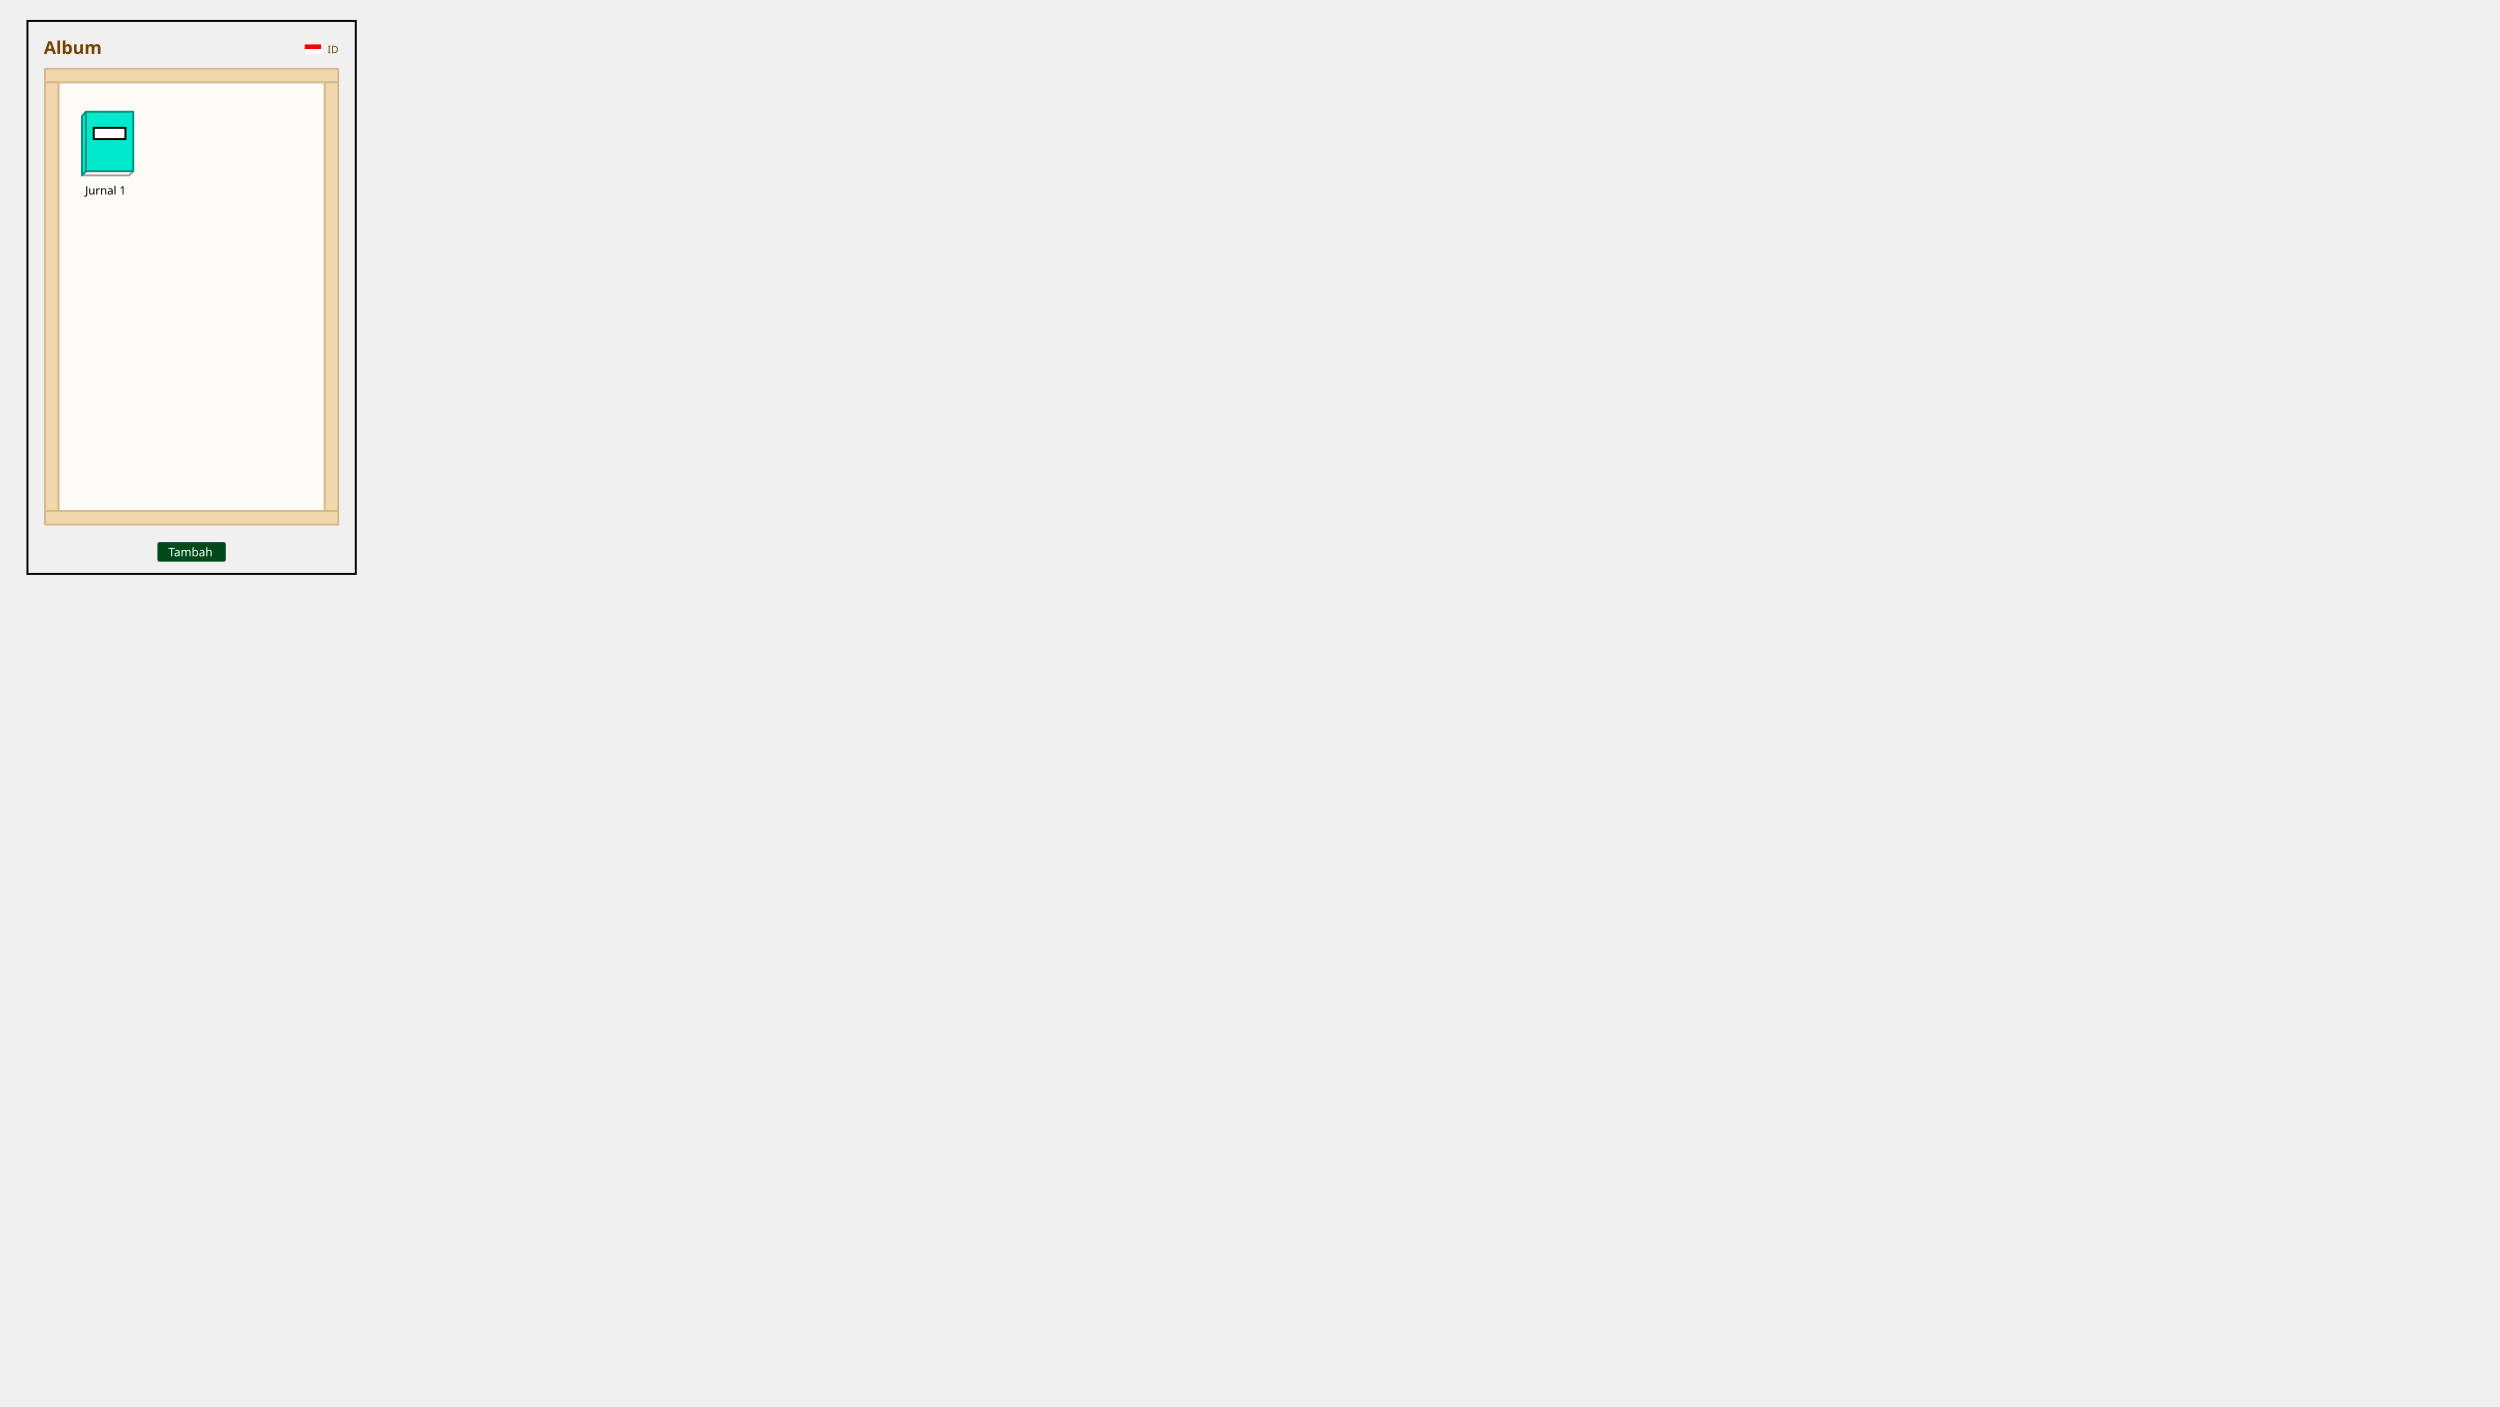
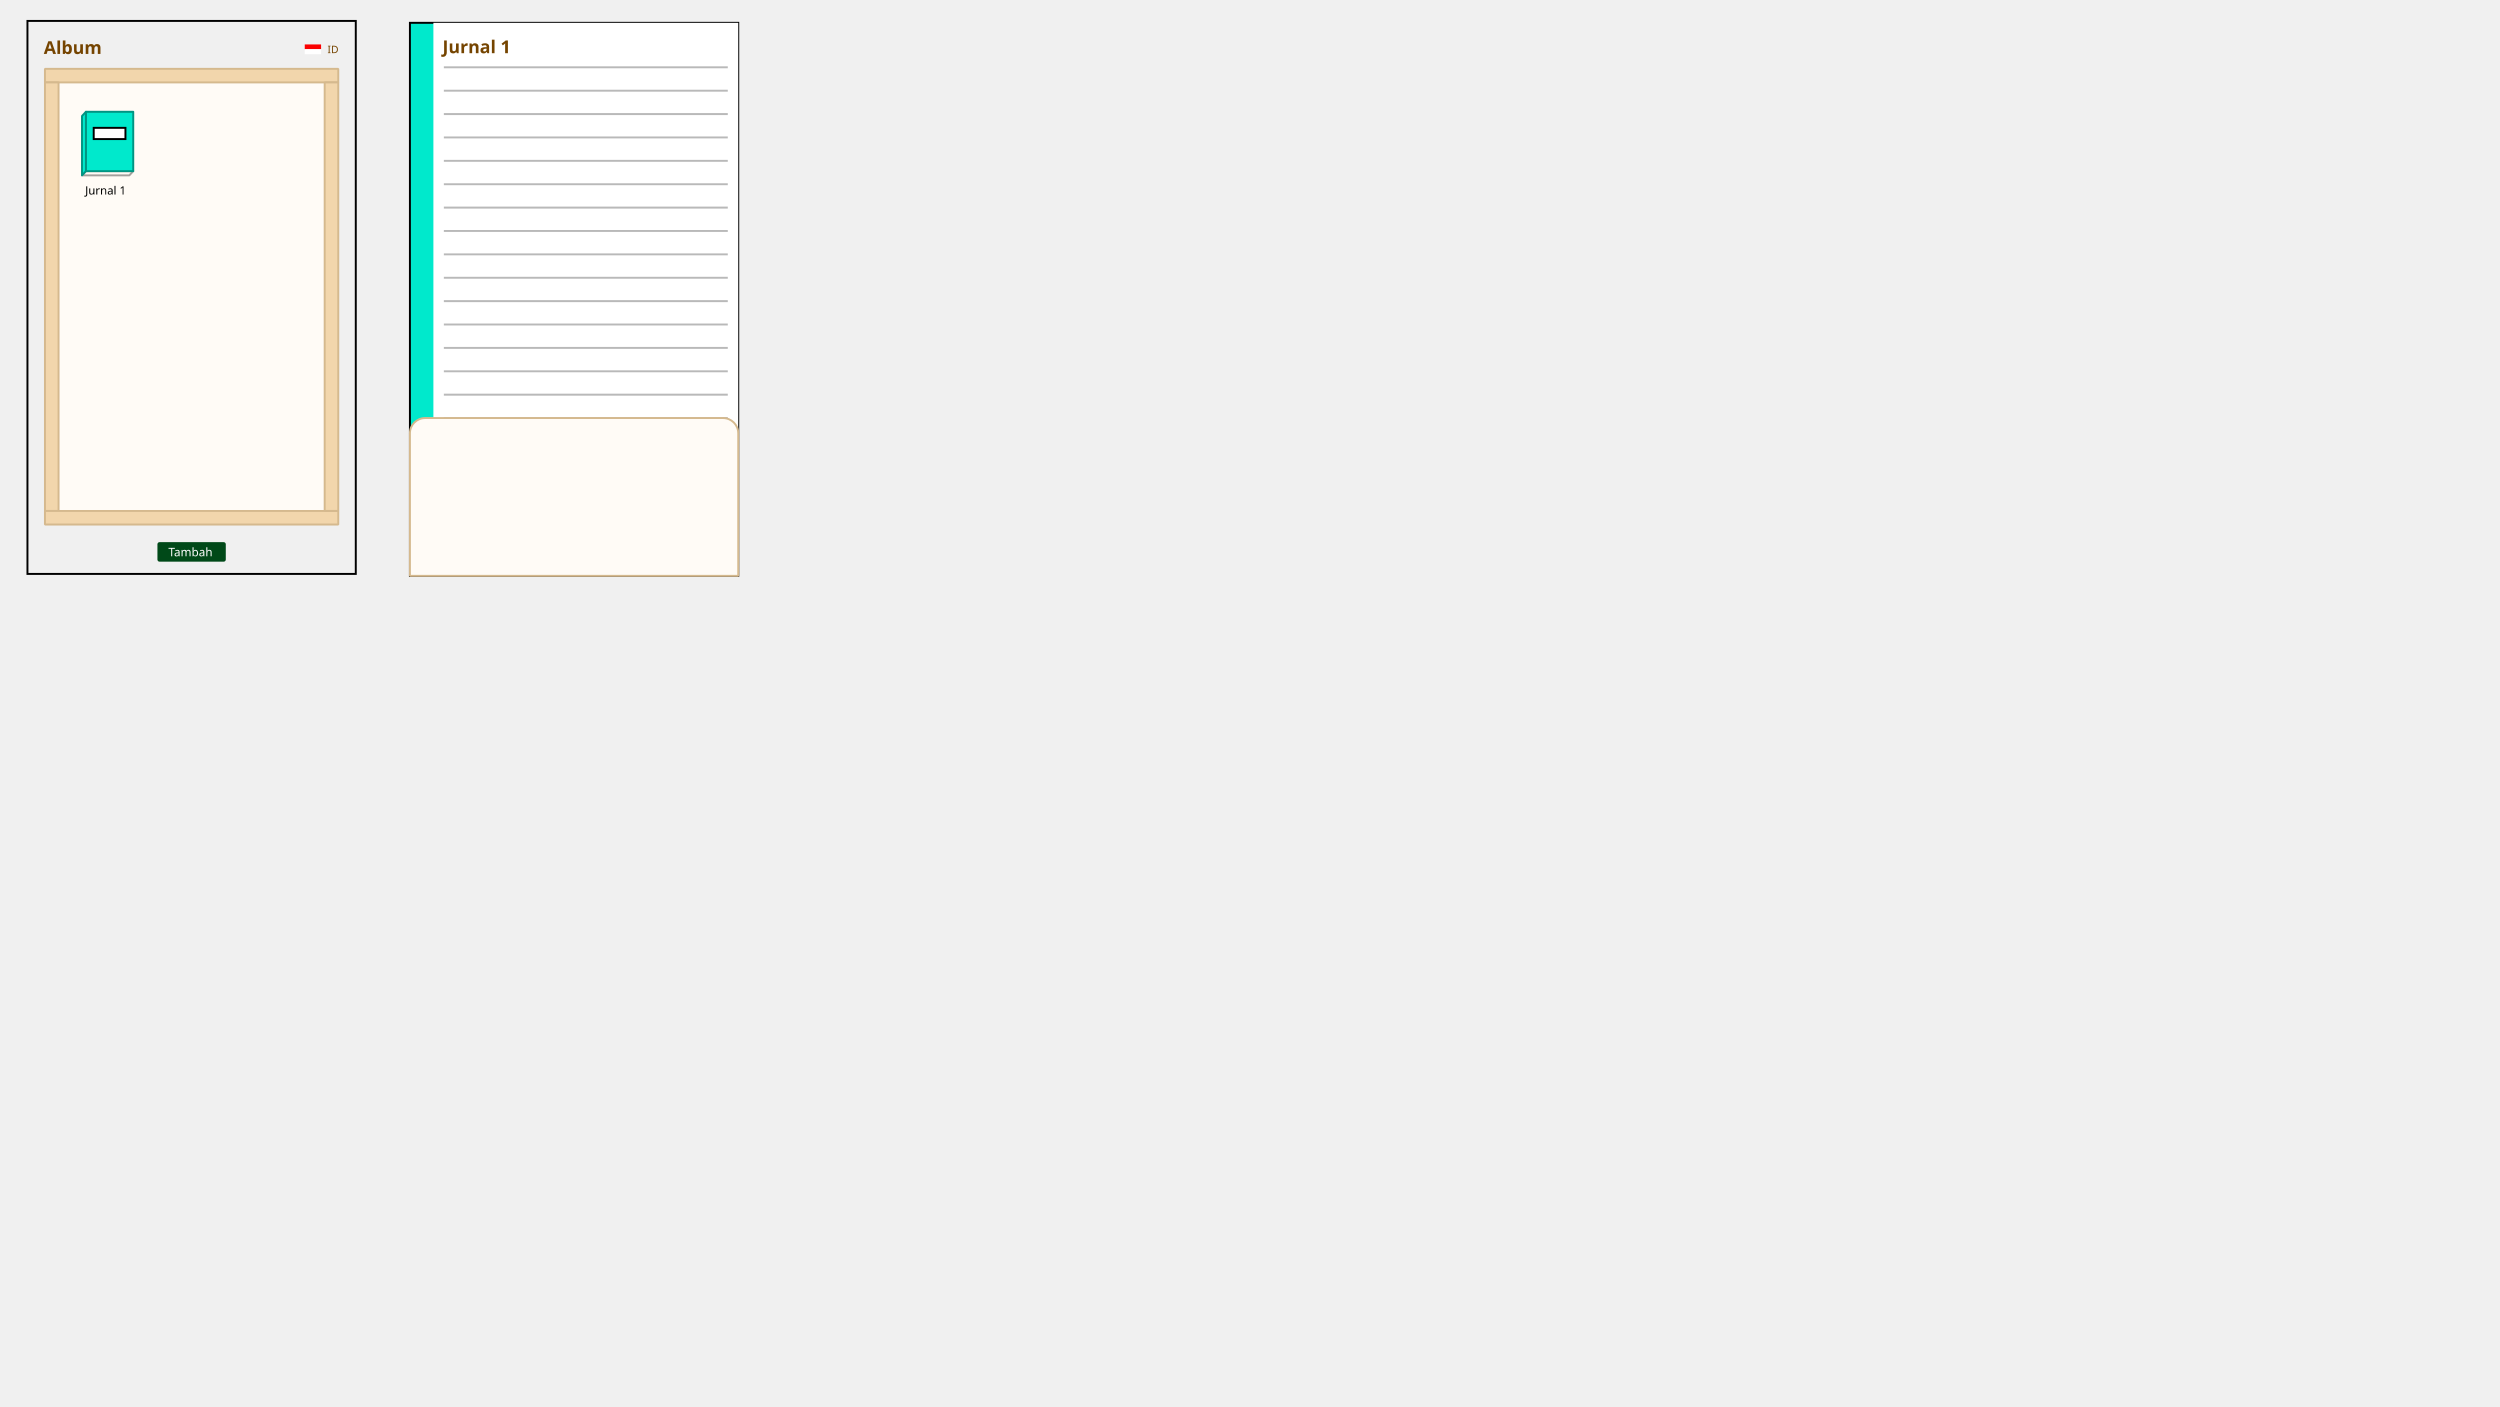
<svg xmlns="http://www.w3.org/2000/svg" xmlns:xlink="http://www.w3.org/1999/xlink" width="1280" height="720" viewBox="0 0 338.667 190.5" version="1.1" id="svg8">
  <defs id="defs2">
    <linearGradient id="linearGradient8776">
      <stop style="stop-color:#d5b98e;stop-opacity:1" offset="0" id="stop8768" />
      <stop style="stop-color:#f2d6ac;stop-opacity:1" offset="1" id="stop8774" />
    </linearGradient>
    <linearGradient id="linearGradient3922">
      <stop style="stop-color:#f2d6ac;stop-opacity:1;" offset="0" id="stop3918" />
      <stop style="stop-color:#d5b98e;stop-opacity:1" offset="0.198" id="stop7007" />
      <stop style="stop-color:#d5b98e;stop-opacity:1" offset="0.842" id="stop4600" />
      <stop style="stop-color:#f2d6ac;stop-opacity:1" offset="1" id="stop3920" />
    </linearGradient>
    <linearGradient id="linearGradient4582">
      <stop style="stop-color:#ffffff;stop-opacity:1;" offset="0" id="stop4578" />
      <stop style="stop-color:#ffffff;stop-opacity:0;" offset="1" id="stop4580" />
    </linearGradient>
    <linearGradient xlink:href="#linearGradient4582" id="linearGradient4584" x1="53.484" y1="128.251" x2="53.484" y2="138.136" gradientUnits="userSpaceOnUse" gradientTransform="translate(15.09705,-104.7358)" />
    <linearGradient xlink:href="#linearGradient3922" id="linearGradient3924" x1="92.315" y1="132.269" x2="142.031" y2="132.269" gradientUnits="userSpaceOnUse" gradientTransform="translate(15.09705,-104.7358)" />
    <linearGradient xlink:href="#linearGradient8776" id="linearGradient13491" gradientUnits="userSpaceOnUse" x1="93.611" y1="133.771" x2="93.611" y2="150.346" gradientTransform="matrix(0.04416018,0,0,0.9643307,150.8555,-97.54358)" />
    <linearGradient xlink:href="#linearGradient8776" id="linearGradient13495" gradientUnits="userSpaceOnUse" x1="93.611" y1="133.771" x2="93.611" y2="150.346" gradientTransform="matrix(0.04337074,0,0,0.9643307,103.4079,-97.54358)" />
  </defs>
  <g id="layer1" transform="translate(0,-106.5)">
+     <rect y="109.592" x="55.531" height="74.913" width="44.477" id="rect1011" style="fill:#00e9cc;fill-opacity:1;stroke:#000000;stroke-width:0.265;stroke-miterlimit:4;stroke-dasharray:none;stroke-dashoffset:0;stroke-opacity:1" />
    <rect style="fill:#ffd498;fill-opacity:1;stroke:none;stroke-width:0.265;stroke-miterlimit:4;stroke-dasharray:none;stroke-dashoffset:0;stroke-opacity:1" id="rect812" width="55.751" height="81.454" x="40.61" y="18.395" />
    <text xml:space="preserve" style="font-style:normal;font-weight:normal;font-size:4.304px;line-height:1.25;font-family:sans-serif;letter-spacing:0px;word-spacing:0px;fill:#fff4e4;fill-opacity:1;stroke:none;stroke-width:0.265" x="65.345" y="21.914" id="text816">
      <tspan id="tspan814" x="65.345" y="21.914" style="font-style:normal;font-variant:normal;font-weight:bold;font-stretch:normal;font-size:2.009px;font-family:sans-serif;-inkscape-font-specification:'sans-serif Bold';fill:#fff4e4;fill-opacity:1;stroke-width:0.265">Album</tspan>
    </text>
    <rect style="fill:#ffffff;fill-opacity:0.394;stroke:none;stroke-width:0.265;stroke-miterlimit:4;stroke-dasharray:none;stroke-dashoffset:0;stroke-opacity:1" id="rect818" width="51.594" height="69.36" x="42.689" y="23.516" ry="0.93" />
    <rect ry="0.93" y="23.516" x="42.689" height="69.36" width="51.594" id="rect4576" style="fill:url(#linearGradient4584);fill-opacity:1;stroke:#ffffff;stroke-width:0.053;stroke-miterlimit:4;stroke-dasharray:none;stroke-dashoffset:0;stroke-opacity:1" />
    <rect style="fill:#00e9cc;fill-opacity:1;stroke:#000000;stroke-width:0.265;stroke-miterlimit:4;stroke-dasharray:none;stroke-dashoffset:0;stroke-opacity:1" id="rect820" width="3.869" height="4.852" x="46.539" y="27.091" />
    <text xml:space="preserve" style="font-style:normal;font-weight:normal;font-size:5.193px;line-height:1.25;font-family:sans-serif;letter-spacing:0px;word-spacing:0px;fill:#000000;fill-opacity:1;stroke:none;stroke-width:0.265" x="45.939" y="33.572" id="text824">
      <tspan id="tspan822" x="45.939" y="33.572" style="font-size:1.385px;stroke-width:0.265">Jurnal 1</tspan>
    </text>
    <rect style="fill:#004918;fill-opacity:1;stroke:none;stroke-width:0.265;stroke-miterlimit:4;stroke-dasharray:none;stroke-dashoffset:0;stroke-opacity:1" id="rect4529" width="7.057" height="2.817" x="89.305" y="18.395" />
    <rect y="18.395" x="40.61" height="81.454" width="55.751" id="rect4531" style="fill:none;fill-opacity:1;stroke:#000000;stroke-width:0.265;stroke-miterlimit:4;stroke-dasharray:none;stroke-dashoffset:0;stroke-opacity:1" />
    <g id="g4547" transform="matrix(0.667473,0,0,0.667473,42.11981,-63.82725)" style="stroke-width:1.498">
      <rect y="124.301" x="71.632" height="0.969" width="3.313" id="rect4533" style="fill:#fa0000;fill-opacity:1;stroke:none;stroke-width:0.396;stroke-miterlimit:4;stroke-dasharray:none;stroke-dashoffset:0;stroke-opacity:1" />
      <rect style="fill:#ffffff;fill-opacity:1;stroke:none;stroke-width:0.396;stroke-miterlimit:4;stroke-dasharray:none;stroke-dashoffset:0;stroke-opacity:1" id="rect4535" width="3.313" height="1.018" x="71.632" y="125.27" />
    </g>
    <text xml:space="preserve" style="font-style:normal;font-weight:normal;font-size:7.064px;line-height:1.25;font-family:sans-serif;letter-spacing:0px;word-spacing:0px;fill:#ffffff;fill-opacity:1;stroke:none;stroke-width:0.265" x="93.003" y="20.318" id="text4539">
      <tspan id="tspan4537" x="93.003" y="20.318" style="font-size:1.413px;fill:#ffffff;fill-opacity:1;stroke-width:0.265">ID</tspan>
    </text>
    <rect style="fill:#ffffff;fill-opacity:1;stroke:#000000;stroke-width:0.265;stroke-miterlimit:4;stroke-dasharray:none;stroke-dashoffset:0;stroke-opacity:1" id="rect4543" width="2.594" height="0.918" x="47.177" y="28.402" />
    <rect style="fill:#004918;fill-opacity:1;stroke:none;stroke-width:0.265;stroke-miterlimit:4;stroke-dasharray:none;stroke-dashoffset:0;stroke-opacity:1" id="rect4541" width="9.26" height="2.646" x="63.856" y="95.011" ry="0.283" />
    <text xml:space="preserve" style="font-style:normal;font-weight:normal;font-size:5.292px;line-height:1.25;font-family:sans-serif;letter-spacing:0px;word-spacing:0px;fill:#ffffff;fill-opacity:1;stroke:none;stroke-width:0.265" x="65.448" y="96.926" id="text4569">
      <tspan id="tspan4567" x="65.448" y="96.926" style="font-size:1.587px;fill:#ffffff;fill-opacity:1;stroke-width:0.265">Tambah</tspan>
    </text>
    <rect style="fill:#ffffff;fill-opacity:1;stroke:none;stroke-width:0.265;stroke-miterlimit:4;stroke-dasharray:none;stroke-dashoffset:0;stroke-opacity:1" id="rect4529-3" width="55.751" height="81.454" x="104.394" y="18.301" />
    <rect style="fill:#fffbf6;fill-opacity:1;stroke:none;stroke-width:0.503;stroke-miterlimit:4;stroke-dasharray:none;stroke-dashoffset:0;stroke-opacity:1" id="rect4632" width="45.244" height="65.391" x="109.648" y="29.05" />
    <text xml:space="preserve" style="font-style:normal;font-weight:normal;font-size:5.804px;line-height:1.25;font-family:sans-serif;letter-spacing:0px;word-spacing:0px;fill:#000000;fill-opacity:1;stroke:none;stroke-width:0.265" x="113.247" y="42.595" id="text824-5">
      <tspan id="tspan822-3" x="113.247" y="42.595" style="font-size:1.548px;stroke-width:0.265">Jurnal 1</tspan>
    </text>
    <rect y="18.301" x="104.394" height="81.454" width="55.751" id="rect4531-5" style="fill:none;fill-opacity:1;stroke:#000000;stroke-width:0.265;stroke-miterlimit:4;stroke-dasharray:none;stroke-dashoffset:0;stroke-opacity:1" />
    <g id="g4547-6" transform="matrix(0.667473,0,0,0.667473,101.9283,-62.61171)" style="stroke-width:1.498">
      <rect y="124.301" x="71.632" height="0.969" width="3.313" id="rect4533-2" style="fill:#fa0000;fill-opacity:1;stroke:none;stroke-width:0.396;stroke-miterlimit:4;stroke-dasharray:none;stroke-dashoffset:0;stroke-opacity:1" />
      <rect style="fill:#ffffff;fill-opacity:1;stroke:none;stroke-width:0.396;stroke-miterlimit:4;stroke-dasharray:none;stroke-dashoffset:0;stroke-opacity:1" id="rect4535-9" width="3.313" height="1.018" x="71.632" y="125.27" />
    </g>
    <text xml:space="preserve" style="font-style:normal;font-weight:normal;font-size:7.064px;line-height:1.25;font-family:sans-serif;letter-spacing:0px;word-spacing:0px;fill:#754400;fill-opacity:1;stroke:none;stroke-width:0.265" x="152.812" y="21.534" id="text4539-1">
      <tspan id="tspan4537-2" x="152.812" y="21.534" style="font-size:1.413px;fill:#754400;fill-opacity:1;stroke-width:0.265">ID</tspan>
    </text>
    <rect style="fill:#004918;fill-opacity:1;stroke:none;stroke-width:0.265;stroke-miterlimit:4;stroke-dasharray:none;stroke-dashoffset:0;stroke-opacity:1" id="rect4541-0" width="9.26" height="2.646" x="127.639" y="89.439" ry="0.283" />
    <text xml:space="preserve" style="font-style:normal;font-weight:normal;font-size:5.292px;line-height:1.25;font-family:sans-serif;letter-spacing:0px;word-spacing:0px;fill:#ffffff;fill-opacity:1;stroke:none;stroke-width:0.265" x="129.125" y="91.354" id="text4569-9">
      <tspan id="tspan4567-3" x="129.125" y="91.354" style="font-size:1.587px;fill:#ffffff;fill-opacity:1;stroke-width:0.265">Tambah</tspan>
    </text>
    <text xml:space="preserve" style="font-style:normal;font-weight:normal;font-size:5.152px;line-height:1.25;font-family:sans-serif;letter-spacing:0px;word-spacing:0px;fill:#754400;fill-opacity:1;stroke:none;stroke-width:0.265" x="128.044" y="21.915" id="text816-6">
      <tspan id="tspan814-0" x="128.044" y="21.915" style="font-style:normal;font-variant:normal;font-weight:bold;font-stretch:normal;font-size:2.404px;font-family:sans-serif;-inkscape-font-specification:'sans-serif Bold';fill:#754400;fill-opacity:1;stroke-width:0.265">Album</tspan>
    </text>
    <rect y="19.37" x="168.004" height="81.454" width="55.751" id="rect858" style="fill:#ffffff;fill-opacity:1;stroke:#000000;stroke-width:0.265;stroke-miterlimit:4;stroke-dasharray:none;stroke-dashoffset:0;stroke-opacity:1" />
    <rect style="fill:#f2d6ac;fill-opacity:1;stroke:#000000;stroke-width:0.103;stroke-miterlimit:4;stroke-dasharray:none;stroke-opacity:1" id="rect16144" width="50.938" height="72.341" x="170.411" y="26.644" />
    <rect y="29.146" x="172.912" height="67.337" width="45.936" id="rect862" style="fill:#d5b98e;fill-opacity:1;stroke:none;stroke-width:0.503;stroke-miterlimit:4;stroke-dasharray:none;stroke-dashoffset:0;stroke-opacity:1" />
    <rect y="30.197" x="173.983" height="65.236" width="43.793" id="rect957" style="fill:#fffbf6;fill-opacity:1;stroke:#000000;stroke-width:0.103;stroke-miterlimit:4;stroke-dasharray:none;stroke-dashoffset:0;stroke-opacity:1" />
    <text id="text868" y="43.111" x="176.265" style="font-style:normal;font-weight:normal;font-size:6.499px;line-height:1.25;font-family:sans-serif;letter-spacing:0px;word-spacing:0px;fill:#000000;fill-opacity:1;stroke:none;stroke-width:0.265" xml:space="preserve">
      <tspan style="font-size:1.733px;stroke-width:0.265" y="43.111" x="176.265" id="tspan866">Jurnal 1</tspan>
    </text>
    <rect style="fill:none;fill-opacity:1;stroke:#000000;stroke-width:0.265;stroke-miterlimit:4;stroke-dasharray:none;stroke-dashoffset:0;stroke-opacity:1" id="rect870" width="55.751" height="81.454" x="168.004" y="19.37" />
    <g style="stroke-width:1.498" transform="matrix(0.667473,0,0,0.667473,165.5384,-61.54263)" id="g876">
      <rect style="fill:#fa0000;fill-opacity:1;stroke:none;stroke-width:0.396;stroke-miterlimit:4;stroke-dasharray:none;stroke-dashoffset:0;stroke-opacity:1" id="rect872" width="3.313" height="0.969" x="71.632" y="124.301" />
      <rect y="125.27" x="71.632" height="1.018" width="3.313" id="rect874" style="fill:#ffffff;fill-opacity:1;stroke:none;stroke-width:0.396;stroke-miterlimit:4;stroke-dasharray:none;stroke-dashoffset:0;stroke-opacity:1" />
    </g>
    <text id="text880" y="22.603" x="216.422" style="font-style:normal;font-weight:normal;font-size:7.064px;line-height:1.25;font-family:sans-serif;letter-spacing:0px;word-spacing:0px;fill:#754400;fill-opacity:1;stroke:none;stroke-width:0.265" xml:space="preserve">
      <tspan style="font-size:1.413px;fill:#754400;fill-opacity:1;stroke-width:0.265" y="22.603" x="216.422" id="tspan878">ID</tspan>
    </text>
    <g id="g17482" transform="translate(15.20308,-104.7358)">
      <rect ry="0.283" y="196.167" x="176.047" height="2.646" width="9.26" id="rect884" style="fill:#004918;fill-opacity:1;stroke:#000000;stroke-width:0.265;stroke-miterlimit:4;stroke-dasharray:none;stroke-dashoffset:0;stroke-opacity:1" />
      <text id="text888" y="198.081" x="177.639" style="font-style:normal;font-weight:normal;font-size:5.292px;line-height:1.25;font-family:sans-serif;letter-spacing:0px;word-spacing:0px;fill:#ffffff;fill-opacity:1;stroke:none;stroke-width:0.265" xml:space="preserve">
        <tspan style="font-size:1.587px;fill:#ffffff;fill-opacity:1;stroke-width:0.265" y="198.081" x="177.639" id="tspan886">Tambah</tspan>
      </text>
    </g>
    <text id="text892" y="23.514" x="191.655" style="font-style:normal;font-weight:normal;font-size:5.152px;line-height:1.25;font-family:sans-serif;letter-spacing:0px;word-spacing:0px;fill:#754400;fill-opacity:1;stroke:none;stroke-width:0.265" xml:space="preserve">
      <tspan style="font-style:normal;font-variant:normal;font-weight:bold;font-stretch:normal;font-size:2.404px;font-family:sans-serif;-inkscape-font-specification:'sans-serif Bold';fill:#754400;fill-opacity:1;stroke-width:0.265" y="23.514" x="191.655" id="tspan890">Album</tspan>
    </text>
    <g id="g9423" transform="translate(16.11348,-105.244)">
      <rect y="136.878" x="160.614" height="8.042" width="6.412" id="rect864" style="fill:#00e9cc;fill-opacity:1;stroke:#000000;stroke-width:0.265;stroke-linejoin:round;stroke-miterlimit:4;stroke-dasharray:none;stroke-dashoffset:0;stroke-opacity:1" />
      <rect y="139.052" x="161.67" height="1.522" width="4.299" id="rect882" style="fill:#ffffff;fill-opacity:1;stroke:#000000;stroke-width:0.265;stroke-miterlimit:4;stroke-dasharray:none;stroke-dashoffset:0;stroke-opacity:1" />
      <path style="fill:#fffbf6;fill-opacity:1;stroke:#000000;stroke-width:0.265px;stroke-linecap:butt;stroke-linejoin:round;stroke-opacity:1" d="m 160.614,144.921 h 6.412 l -0.529,0.568 h -6.412 z" id="path926" />
      <path style="display:inline;fill:#00e9cc;fill-opacity:1;stroke:#000000;stroke-width:0.265;stroke-linecap:butt;stroke-linejoin:round;stroke-miterlimit:4;stroke-dasharray:none;stroke-opacity:1" d="m 160.084,145.489 -1e-5,-8.042 0.529,-0.568 1e-5,8.042 z" id="path922" />
    </g>
    <rect style="fill:#eafaf0;fill-opacity:1;stroke:none;stroke-width:0.265;stroke-miterlimit:4;stroke-dasharray:none;stroke-dashoffset:0;stroke-opacity:1" id="rect928" width="55.751" height="81.454" x="229.803" y="18.614" />
    <rect style="fill:#f2d6ac;fill-opacity:1;stroke:#d5b98e;stroke-width:0.003;stroke-opacity:1" id="rect17866" width="55.751" height="69.567" x="229.803" y="25.078" />
    <rect style="fill:#fffbf6;fill-opacity:1;stroke:none;stroke-width:0.503;stroke-miterlimit:4;stroke-dasharray:none;stroke-dashoffset:0;stroke-opacity:1" id="rect930" width="55.668" height="65.727" x="229.845" y="26.999" />
    <g id="g946" transform="matrix(0.667473,0,0,0.667473,227.3375,-62.29859)" style="stroke-width:1.498">
      <rect y="124.301" x="71.632" height="0.969" width="3.313" id="rect942" style="fill:#fa0000;fill-opacity:1;stroke:none;stroke-width:0.396;stroke-miterlimit:4;stroke-dasharray:none;stroke-dashoffset:0;stroke-opacity:1" />
      <rect style="fill:#ffffff;fill-opacity:1;stroke:none;stroke-width:0.396;stroke-miterlimit:4;stroke-dasharray:none;stroke-dashoffset:0;stroke-opacity:1" id="rect944" width="3.313" height="1.018" x="71.632" y="125.27" />
    </g>
    <text xml:space="preserve" style="font-style:normal;font-weight:normal;font-size:7.064px;line-height:1.25;font-family:sans-serif;letter-spacing:0px;word-spacing:0px;fill:#754400;fill-opacity:1;stroke:none;stroke-width:0.265" x="278.221" y="21.847" id="text950">
      <tspan id="tspan948" x="278.221" y="21.847" style="font-size:1.413px;fill:#754400;fill-opacity:1;stroke-width:0.265">ID</tspan>
    </text>
    <rect style="fill:#004918;fill-opacity:1;stroke:#000000;stroke-width:0.265;stroke-miterlimit:4;stroke-dasharray:none;stroke-dashoffset:0;stroke-opacity:1" id="rect954" width="9.26" height="2.646" x="253.049" y="86.347" ry="0.283" />
    <text xml:space="preserve" style="font-style:normal;font-weight:normal;font-size:5.292px;line-height:1.25;font-family:sans-serif;letter-spacing:0px;word-spacing:0px;fill:#ffffff;fill-opacity:1;stroke:none;stroke-width:0.265" x="254.534" y="88.262" id="text958">
      <tspan id="tspan956" x="254.534" y="88.262" style="font-size:1.587px;fill:#ffffff;fill-opacity:1;stroke-width:0.265">Tambah</tspan>
    </text>
    <text xml:space="preserve" style="font-style:normal;font-weight:normal;font-size:5.152px;line-height:1.25;font-family:sans-serif;letter-spacing:0px;word-spacing:0px;fill:#754400;fill-opacity:1;stroke:none;stroke-width:0.265" x="253.454" y="22.228" id="text962">
      <tspan id="tspan960" x="253.454" y="22.228" style="font-style:normal;font-variant:normal;font-weight:bold;font-stretch:normal;font-size:2.404px;font-family:sans-serif;-inkscape-font-specification:'sans-serif Bold';fill:#754400;fill-opacity:1;stroke-width:0.265">Album</tspan>
    </text>
    <rect y="18.614" x="292.612" height="81.454" width="55.751" id="rect974" style="fill:#eafaf0;fill-opacity:1;stroke:none;stroke-width:0.265;stroke-miterlimit:4;stroke-dasharray:none;stroke-dashoffset:0;stroke-opacity:1" />
    <rect y="29.031" x="295.393" height="64.461" width="50.188" id="rect976" style="fill:#ffdcb7;fill-opacity:1;stroke:#000000;stroke-width:0.503;stroke-miterlimit:4;stroke-dasharray:none;stroke-dashoffset:0;stroke-opacity:1" />
    <text id="text982" y="42.655" x="298.752" style="font-style:normal;font-weight:normal;font-size:8.607px;line-height:1.25;font-family:sans-serif;letter-spacing:0px;word-spacing:0px;fill:#000000;fill-opacity:1;stroke:none;stroke-width:0.265" xml:space="preserve">
      <tspan style="font-size:2.295px;stroke-width:0.265" y="42.655" x="298.752" id="tspan980">Jurnal 1</tspan>
    </text>
    <rect style="fill:none;fill-opacity:1;stroke:#000000;stroke-width:0.265;stroke-miterlimit:4;stroke-dasharray:none;stroke-dashoffset:0;stroke-opacity:1" id="rect984" width="55.751" height="81.454" x="292.612" y="18.614" />
    <g style="stroke-width:1.498" transform="matrix(0.667473,0,0,0.667473,290.1459,-62.29859)" id="g990">
      <rect style="fill:#fa0000;fill-opacity:1;stroke:none;stroke-width:0.396;stroke-miterlimit:4;stroke-dasharray:none;stroke-dashoffset:0;stroke-opacity:1" id="rect986" width="3.313" height="0.969" x="71.632" y="124.301" />
      <rect y="125.27" x="71.632" height="1.018" width="3.313" id="rect988" style="fill:#ffffff;fill-opacity:1;stroke:none;stroke-width:0.396;stroke-miterlimit:4;stroke-dasharray:none;stroke-dashoffset:0;stroke-opacity:1" />
    </g>
    <text id="text994" y="21.847" x="341.029" style="font-style:normal;font-weight:normal;font-size:7.064px;line-height:1.25;font-family:sans-serif;letter-spacing:0px;word-spacing:0px;fill:#754400;fill-opacity:1;stroke:none;stroke-width:0.265" xml:space="preserve">
      <tspan style="font-size:1.413px;fill:#754400;fill-opacity:1;stroke-width:0.265" y="21.847" x="341.029" id="tspan992">ID</tspan>
    </text>
    <rect ry="0.283" y="89.176" x="315.857" height="2.646" width="9.26" id="rect998" style="fill:#004918;fill-opacity:1;stroke:#000000;stroke-width:0.265;stroke-miterlimit:4;stroke-dasharray:none;stroke-dashoffset:0;stroke-opacity:1" />
    <text id="text1002" y="91.091" x="317.449" style="font-style:normal;font-weight:normal;font-size:5.292px;line-height:1.25;font-family:sans-serif;letter-spacing:0px;word-spacing:0px;fill:#ffffff;fill-opacity:1;stroke:none;stroke-width:0.265" xml:space="preserve">
      <tspan style="font-size:1.587px;fill:#ffffff;fill-opacity:1;stroke-width:0.265" y="91.091" x="317.449" id="tspan1000">Tambah</tspan>
    </text>
    <text id="text1006" y="22.228" x="316.262" style="font-style:normal;font-weight:normal;font-size:5.152px;line-height:1.25;font-family:sans-serif;letter-spacing:0px;word-spacing:0px;fill:#754400;fill-opacity:1;stroke:none;stroke-width:0.265" xml:space="preserve">
      <tspan style="font-style:normal;font-variant:normal;font-weight:bold;font-stretch:normal;font-size:2.404px;font-family:sans-serif;-inkscape-font-specification:'sans-serif Bold';fill:#754400;fill-opacity:1;stroke-width:0.265" y="22.228" x="316.262" id="tspan1004">Album</tspan>
    </text>
    <g id="g1022" transform="translate(15.09705,-104.7358)">
      <rect style="fill:#00e9cc;fill-opacity:1;stroke:#000000;stroke-width:0.265;stroke-linejoin:round;stroke-miterlimit:4;stroke-dasharray:none;stroke-dashoffset:0;stroke-opacity:1" id="rect978" width="6.412" height="8.042" x="285.221" y="136.122" />
      <rect style="fill:#ffffff;fill-opacity:1;stroke:#000000;stroke-width:0.265;stroke-miterlimit:4;stroke-dasharray:none;stroke-dashoffset:0;stroke-opacity:1" id="rect996" width="4.299" height="1.522" x="286.278" y="138.296" />
      <path id="path1008" d="m 285.221,144.165 h 6.412 l -0.529,0.568 h -6.412 z" style="fill:#fffbf6;fill-opacity:1;stroke:#000000;stroke-width:0.265px;stroke-linecap:butt;stroke-linejoin:round;stroke-opacity:1" />
      <path id="path1010" d="m 284.692,144.733 -1e-5,-8.042 0.529,-0.568 1e-5,8.042 z" style="display:inline;fill:#00e9cc;fill-opacity:1;stroke:#000000;stroke-width:0.265;stroke-linecap:butt;stroke-linejoin:round;stroke-miterlimit:4;stroke-dasharray:none;stroke-opacity:1" />
    </g>
    <rect style="fill:#fffbf6;fill-opacity:1;stroke:none;stroke-width:0.265;stroke-miterlimit:4;stroke-dasharray:none;stroke-dashoffset:0;stroke-opacity:1" id="rect1024" width="55.751" height="81.454" x="353.25" y="18.931" />
    <text xml:space="preserve" style="font-style:normal;font-weight:normal;font-size:8.607px;line-height:1.25;font-family:sans-serif;letter-spacing:0px;word-spacing:0px;fill:#000000;fill-opacity:1;stroke:none;stroke-width:0.265" x="359.697" y="42.445" id="text1030">
      <tspan id="tspan1028" x="359.697" y="42.445" style="font-size:2.295px;stroke-width:0.265">Jurnal 1</tspan>
    </text>
    <rect y="18.931" x="353.25" height="81.454" width="55.751" id="rect1032" style="fill:none;fill-opacity:1;stroke:#000000;stroke-width:0.265;stroke-miterlimit:4;stroke-dasharray:none;stroke-dashoffset:0;stroke-opacity:1" />
    <g id="g1038" transform="matrix(0.667473,0,0,0.667473,350.7843,-61.9817)" style="stroke-width:1.498">
      <rect y="124.301" x="71.632" height="0.969" width="3.313" id="rect1034" style="fill:#fa0000;fill-opacity:1;stroke:none;stroke-width:0.396;stroke-miterlimit:4;stroke-dasharray:none;stroke-dashoffset:0;stroke-opacity:1" />
      <rect style="fill:#ffffff;fill-opacity:1;stroke:none;stroke-width:0.396;stroke-miterlimit:4;stroke-dasharray:none;stroke-dashoffset:0;stroke-opacity:1" id="rect1036" width="3.313" height="1.018" x="71.632" y="125.27" />
    </g>
    <text xml:space="preserve" style="font-style:normal;font-weight:normal;font-size:7.064px;line-height:1.25;font-family:sans-serif;letter-spacing:0px;word-spacing:0px;fill:#754400;fill-opacity:1;stroke:none;stroke-width:0.265" x="401.668" y="22.164" id="text1042">
      <tspan id="tspan1040" x="401.668" y="22.164" style="font-size:1.413px;fill:#754400;fill-opacity:1;stroke-width:0.265">ID</tspan>
    </text>
    <rect style="fill:#004918;fill-opacity:1;stroke:#000000;stroke-width:0.265;stroke-miterlimit:4;stroke-dasharray:none;stroke-dashoffset:0;stroke-opacity:1" id="rect1044" width="9.26" height="2.646" x="376.495" y="89.493" ry="0.283" />
    <text xml:space="preserve" style="font-style:normal;font-weight:normal;font-size:5.292px;line-height:1.25;font-family:sans-serif;letter-spacing:0px;word-spacing:0px;fill:#ffffff;fill-opacity:1;stroke:none;stroke-width:0.265" x="378.088" y="91.408" id="text1048">
      <tspan id="tspan1046" x="378.088" y="91.408" style="font-size:1.587px;fill:#ffffff;fill-opacity:1;stroke-width:0.265">Tambah</tspan>
    </text>
    <text xml:space="preserve" style="font-style:normal;font-weight:normal;font-size:5.152px;line-height:1.25;font-family:sans-serif;letter-spacing:0px;word-spacing:0px;fill:#754400;fill-opacity:1;stroke:none;stroke-width:0.265" x="376.9" y="22.545" id="text1052">
      <tspan id="tspan1050" x="376.9" y="22.545" style="font-style:normal;font-variant:normal;font-weight:bold;font-stretch:normal;font-size:2.404px;font-family:sans-serif;-inkscape-font-specification:'sans-serif Bold';fill:#754400;fill-opacity:1;stroke-width:0.265">Album</tspan>
    </text>
    <g id="g1062" transform="translate(75.73548,-104.4189)">
      <rect y="136.122" x="285.221" height="8.042" width="6.412" id="rect1054" style="fill:#00e9cc;fill-opacity:1;stroke:#000000;stroke-width:0.265;stroke-linejoin:round;stroke-miterlimit:4;stroke-dasharray:none;stroke-dashoffset:0;stroke-opacity:1" />
      <rect y="138.296" x="286.278" height="1.522" width="4.299" id="rect1056" style="fill:#ffffff;fill-opacity:1;stroke:#000000;stroke-width:0.265;stroke-miterlimit:4;stroke-dasharray:none;stroke-dashoffset:0;stroke-opacity:1" />
      <path style="fill:#fffbf6;fill-opacity:1;stroke:#000000;stroke-width:0.265px;stroke-linecap:butt;stroke-linejoin:round;stroke-opacity:1" d="m 285.221,144.165 h 6.412 l -0.529,0.568 h -6.412 z" id="path1058" />
      <path style="display:inline;fill:#00e9cc;fill-opacity:1;stroke:#000000;stroke-width:0.265;stroke-linecap:butt;stroke-linejoin:round;stroke-miterlimit:4;stroke-dasharray:none;stroke-opacity:1" d="m 284.692,144.733 -1e-5,-8.042 0.529,-0.568 1e-5,8.042 z" id="path1060" />
    </g>
    <g id="g9451" transform="translate(-47.26832,-105.4925)">
      <rect y="136.878" x="160.614" height="8.042" width="6.412" id="rect9443" style="fill:#00e9cc;fill-opacity:1;stroke:#000000;stroke-width:0.265;stroke-linejoin:round;stroke-miterlimit:4;stroke-dasharray:none;stroke-dashoffset:0;stroke-opacity:1" />
      <rect y="139.052" x="161.67" height="1.522" width="4.299" id="rect9445" style="fill:#ffffff;fill-opacity:1;stroke:#000000;stroke-width:0.265;stroke-miterlimit:4;stroke-dasharray:none;stroke-dashoffset:0;stroke-opacity:1" />
      <path style="fill:#fffbf6;fill-opacity:1;stroke:#000000;stroke-width:0.265px;stroke-linecap:butt;stroke-linejoin:round;stroke-opacity:1" d="m 160.614,144.921 h 6.412 l -0.529,0.568 h -6.412 z" id="path9447" />
      <path style="display:inline;fill:#00e9cc;fill-opacity:1;stroke:#000000;stroke-width:0.265;stroke-linecap:butt;stroke-linejoin:round;stroke-miterlimit:4;stroke-dasharray:none;stroke-opacity:1" d="m 160.084,145.489 -1e-5,-8.042 0.529,-0.568 1e-5,8.042 z" id="path9449" />
    </g>
    <text id="text18054" y="41.783" x="234.481" style="font-style:normal;font-weight:normal;font-size:6.499px;line-height:1.25;font-family:sans-serif;letter-spacing:0px;word-spacing:0px;fill:#000000;fill-opacity:1;stroke:none;stroke-width:0.265" xml:space="preserve">
      <tspan style="font-size:1.733px;stroke-width:0.265" y="41.783" x="234.481" id="tspan18052">Jurnal 1</tspan>
    </text>
    <g id="g18064" transform="translate(74.32948,-106.5721)">
      <rect y="136.878" x="160.614" height="8.042" width="6.412" id="rect18056" style="fill:#00e9cc;fill-opacity:1;stroke:#000000;stroke-width:0.265;stroke-linejoin:round;stroke-miterlimit:4;stroke-dasharray:none;stroke-dashoffset:0;stroke-opacity:1" />
      <rect y="139.052" x="161.67" height="1.522" width="4.299" id="rect18058" style="fill:#ffffff;fill-opacity:1;stroke:#000000;stroke-width:0.265;stroke-miterlimit:4;stroke-dasharray:none;stroke-dashoffset:0;stroke-opacity:1" />
      <path style="fill:#fffbf6;fill-opacity:1;stroke:#000000;stroke-width:0.265px;stroke-linecap:butt;stroke-linejoin:round;stroke-opacity:1" d="m 160.614,144.921 h 6.412 l -0.529,0.568 h -6.412 z" id="path18060" />
      <path style="display:inline;fill:#00e9cc;fill-opacity:1;stroke:#000000;stroke-width:0.265;stroke-linecap:butt;stroke-linejoin:round;stroke-miterlimit:4;stroke-dasharray:none;stroke-opacity:1" d="m 160.084,145.489 -1e-5,-8.042 0.529,-0.568 1e-5,8.042 z" id="path18062" />
    </g>
    <path style="fill:none;stroke:#d5b98e;stroke-width:0.4;stroke-linecap:butt;stroke-linejoin:miter;stroke-miterlimit:4;stroke-dasharray:none;stroke-opacity:1" d="m 229.845,26.999 h 55.668" id="path19346" />
    <path style="fill:none;stroke:#d7bc93;stroke-width:0.4;stroke-linecap:butt;stroke-linejoin:miter;stroke-miterlimit:4;stroke-dasharray:none;stroke-opacity:1" d="m 229.845,92.725 h 55.668" id="path20278" />
    <rect y="18.614" x="229.803" height="81.454" width="55.751" id="rect940" style="fill:none;fill-opacity:1;stroke:#000000;stroke-width:0.265;stroke-miterlimit:4;stroke-dasharray:none;stroke-dashoffset:0;stroke-opacity:1" />
    <rect style="fill:url(#linearGradient3924);fill-opacity:1;stroke:#d5b98e;stroke-width:0.265;stroke-miterlimit:4;stroke-dasharray:none;stroke-dashoffset:0;stroke-opacity:1" id="rect1324" width="49.716" height="2.444" x="107.412" y="26.592" />
    <rect style="fill:#f2d6ac;fill-opacity:1;stroke:none;stroke-width:0.265;stroke-miterlimit:4;stroke-dasharray:none;stroke-dashoffset:0;stroke-opacity:1" id="rect3046" width="49.716" height="2.457" x="107.412" y="94.443" />
    <rect style="fill:url(#linearGradient13491);fill-opacity:1;stroke:none;stroke-width:0.265;stroke-miterlimit:4;stroke-dasharray:none;stroke-dashoffset:0;stroke-opacity:1" id="rect13489" width="2.195" height="67.801" x="154.932" y="29.099" />
    <rect style="fill:url(#linearGradient13495);fill-opacity:1;stroke:none;stroke-width:0.265;stroke-miterlimit:4;stroke-dasharray:none;stroke-dashoffset:0;stroke-opacity:1" id="rect13493" width="2.156" height="67.801" x="107.412" y="29.099" />
    <g id="g1886" transform="translate(-64.17245,-2.00506)">
      <rect style="fill:#fffbf6;fill-opacity:1;stroke:none;stroke-width:0.503;stroke-miterlimit:4;stroke-dasharray:none;stroke-dashoffset:0;stroke-opacity:1" id="rect15339" width="36.052" height="58.052" x="72.104" y="119.668" />
      <rect style="fill:#f2d6ac;fill-opacity:1;stroke:#d5b98e;stroke-width:0.265;stroke-linejoin:bevel;stroke-miterlimit:4;stroke-dasharray:none;stroke-dashoffset:0;stroke-opacity:1" id="rect15377" width="39.735" height="1.841" x="70.262" y="117.827" />
      <rect style="fill:#f2d6ac;fill-opacity:1;stroke:#d5b98e;stroke-width:0.265;stroke-linejoin:bevel;stroke-miterlimit:4;stroke-dasharray:none;stroke-dashoffset:0;stroke-opacity:1" id="rect1337" width="58.052" height="1.841" x="119.668" y="-72.104" transform="rotate(90)" />
      <rect style="fill:#f2d6ac;fill-opacity:1;stroke:#d5b98e;stroke-width:0.265;stroke-linejoin:bevel;stroke-miterlimit:4;stroke-dasharray:none;stroke-dashoffset:0;stroke-opacity:1" id="rect1543" width="39.735" height="1.841" x="70.262" y="177.721" />
      <rect style="fill:#f2d6ac;fill-opacity:1;stroke:#d5b98e;stroke-width:0.265;stroke-linejoin:bevel;stroke-miterlimit:4;stroke-dasharray:none;stroke-dashoffset:0;stroke-opacity:1" id="rect1545" width="58.052" height="1.841" x="119.668" y="-109.997" transform="rotate(90)" />
    </g>
    <rect y="109.334" x="3.719" height="74.913" width="44.477" id="rect15345" style="fill:none;fill-opacity:1;stroke:#000000;stroke-width:0.265;stroke-miterlimit:4;stroke-dasharray:none;stroke-dashoffset:0;stroke-opacity:1" />
    <g id="g2696" transform="translate(0.4810596,0.4420074)">
      <g id="g15351" transform="matrix(0.667473,0,0,0.667473,-7.009036,29.10981)" style="stroke-width:1.498">
        <rect y="124.301" x="71.632" height="0.969" width="3.313" id="rect15347" style="fill:#fa0000;fill-opacity:1;stroke:none;stroke-width:0.396;stroke-miterlimit:4;stroke-dasharray:none;stroke-dashoffset:0;stroke-opacity:1" />
        <rect style="fill:#ffffff;fill-opacity:1;stroke:none;stroke-width:0.396;stroke-miterlimit:4;stroke-dasharray:none;stroke-dashoffset:0;stroke-opacity:1" id="rect15349" width="3.313" height="1.018" x="71.632" y="125.27" />
      </g>
      <text xml:space="preserve" style="font-style:normal;font-weight:normal;font-size:7.064px;line-height:1.25;font-family:sans-serif;letter-spacing:0px;word-spacing:0px;fill:#754400;fill-opacity:1;stroke:none;stroke-width:0.265" x="43.874" y="113.255" id="text15355">
        <tspan id="tspan15353" x="43.874" y="113.255" style="font-size:1.413px;fill:#754400;fill-opacity:1;stroke-width:0.265">ID</tspan>
      </text>
    </g>
    <g id="g2498" transform="translate(-5.637305,-0.5291667)">
      <rect style="fill:#004918;fill-opacity:1;stroke:none;stroke-width:0.265;stroke-miterlimit:4;stroke-dasharray:none;stroke-dashoffset:0;stroke-opacity:1" id="rect15357" width="9.26" height="2.646" x="26.964" y="180.472" ry="0.283" />
      <text xml:space="preserve" style="font-style:normal;font-weight:normal;font-size:5.292px;line-height:1.25;font-family:sans-serif;letter-spacing:0px;word-spacing:0px;fill:#ffffff;fill-opacity:1;stroke:none;stroke-width:0.265" x="28.45" y="182.387" id="text15361">
        <tspan id="tspan15359" x="28.45" y="182.387" style="font-size:1.587px;fill:#ffffff;fill-opacity:1;stroke-width:0.265">Tambah</tspan>
      </text>
    </g>
    <text xml:space="preserve" style="font-style:normal;font-weight:normal;font-size:5.152px;line-height:1.25;font-family:sans-serif;letter-spacing:0px;word-spacing:0px;fill:#754400;fill-opacity:1;stroke:none;stroke-width:0.265" x="5.929" y="113.809" id="text15365">
      <tspan id="tspan15363" x="5.929" y="113.809" style="font-style:normal;font-variant:normal;font-weight:bold;font-stretch:normal;font-size:2.404px;font-family:sans-serif;-inkscape-font-specification:'sans-serif Bold';fill:#754400;fill-opacity:1;stroke-width:0.265">Album</tspan>
    </text>
    <g id="g1912" transform="translate(-1.032793,-0.7745947)">
      <text xml:space="preserve" style="font-style:normal;font-weight:normal;font-size:5.804px;line-height:1.25;font-family:sans-serif;letter-spacing:0px;word-spacing:0px;fill:#000000;fill-opacity:1;stroke:none;stroke-width:0.265" x="12.572" y="133.628" id="text15343">
        <tspan id="tspan15341" x="12.572" y="133.628" style="font-size:1.548px;stroke-width:0.265">Jurnal 1</tspan>
      </text>
      <path style="fill:#fffbf6;fill-opacity:1;stroke:#a29f9c;stroke-width:0.265px;stroke-linecap:butt;stroke-linejoin:round;stroke-opacity:1" d="m 12.67,130.461 h 6.412 l -0.529,0.568 h -6.412 z" id="path15371" />
      <rect y="122.419" x="12.67" height="8.042" width="6.412" id="rect15367" style="fill:#00e9cc;fill-opacity:1;stroke:#009482;stroke-width:0.265;stroke-linejoin:round;stroke-miterlimit:4;stroke-dasharray:none;stroke-dashoffset:0;stroke-opacity:1" />
      <rect y="124.593" x="13.727" height="1.522" width="4.299" id="rect15369" style="fill:#ffffff;fill-opacity:1;stroke:#000000;stroke-width:0.265;stroke-miterlimit:4;stroke-dasharray:none;stroke-dashoffset:0;stroke-opacity:1" />
      <path style="display:inline;fill:#00e9cc;fill-opacity:1;stroke:#009482;stroke-width:0.265;stroke-linecap:butt;stroke-linejoin:round;stroke-miterlimit:4;stroke-dasharray:none;stroke-opacity:1" d="m 12.141,131.029 -10e-6,-8.042 0.529,-0.568 1e-5,8.042 z" id="path15373" />
    </g>
+     <rect y="109.592" x="58.71" height="74.913" width="41.298" id="rect8020" style="fill:#ffffff;fill-opacity:1;stroke:none;stroke-width:0.265;stroke-miterlimit:4;stroke-dasharray:none;stroke-dashoffset:0;stroke-opacity:1" />
+     <text xml:space="preserve" style="font-style:normal;font-weight:normal;font-size:5.152px;line-height:1.25;font-family:sans-serif;letter-spacing:0px;word-spacing:0px;fill:#754400;fill-opacity:1;stroke:none;stroke-width:0.265" x="59.945" y="113.703" id="text8468">
+       <tspan id="tspan8466" x="59.945" y="113.703" style="font-style:normal;font-variant:normal;font-weight:bold;font-stretch:normal;font-size:2.404px;font-family:sans-serif;-inkscape-font-specification:'sans-serif Bold';fill:#754400;fill-opacity:1;stroke-width:0.265">Jurnal 1</tspan>
+     </text>
+     <path id="path12315" style="fill:#ffffff;stroke:#b9b9b9;stroke-width:0.265;stroke-linejoin:bevel" d="m 60.127,118.785 h 38.464 m -38.464,0 H 98.591 M 60.127,115.617 h 38.464" />
+     <path id="path13135" style="fill:#ffffff;stroke:#b9b9b9;stroke-width:0.265;stroke-linejoin:bevel" d="m 60.127,121.953 h 38.464 m -38.464,0 h 38.464" />
+     <path id="path13236" style="fill:#ffffff;stroke:#b9b9b9;stroke-width:0.265;stroke-linejoin:bevel" d="m 60.127,125.12 h 38.464 m -38.464,0 h 38.464" />
+     <path id="path13377" style="fill:#ffffff;stroke:#b9b9b9;stroke-width:0.265;stroke-linejoin:bevel" d="m 60.127,128.288 h 38.464 m -38.464,0 h 38.464" />
+     <path id="path13459" style="fill:#ffffff;stroke:#b9b9b9;stroke-width:0.265;stroke-linejoin:bevel" d="m 60.127,131.456 h 38.464 m -38.464,0 h 38.464" />
+     <path id="path13461" style="fill:#ffffff;stroke:#b9b9b9;stroke-width:0.265;stroke-linejoin:bevel" d="m 60.127,134.623 h 38.464 m -38.464,0 h 38.464" />
+     <path id="path13463" style="fill:#ffffff;stroke:#b9b9b9;stroke-width:0.265;stroke-linejoin:bevel" d="m 60.127,137.791 h 38.464 m -38.464,0 h 38.464" />
+     <path id="path13465" style="fill:#ffffff;stroke:#b9b9b9;stroke-width:0.265;stroke-linejoin:bevel" d="m 60.127,140.958 h 38.464 m -38.464,0 h 38.464" />
+     <path id="path13467" style="fill:#ffffff;stroke:#b9b9b9;stroke-width:0.265;stroke-linejoin:bevel" d="m 60.127,144.126 h 38.464 m -38.464,0 h 38.464" />
+     <path id="path13469" style="fill:#ffffff;stroke:#b9b9b9;stroke-width:0.265;stroke-linejoin:bevel" d="m 60.127,147.294 h 38.464 m -38.464,0 h 38.464" />
+     <path id="path13572" style="fill:#ffffff;stroke:#b9b9b9;stroke-width:0.265;stroke-linejoin:bevel" d="m 60.127,150.461 h 38.464 m -38.464,0 h 38.464" />
+     <path id="path13656" style="fill:#ffffff;stroke:#b9b9b9;stroke-width:0.265;stroke-linejoin:bevel" d="m 60.127,153.629 h 38.464 m -38.464,0 h 38.464" />
+     <path id="path13658" style="fill:#ffffff;stroke:#b9b9b9;stroke-width:0.265;stroke-linejoin:bevel" d="m 60.127,156.796 h 38.464 m -38.464,0 h 38.464" />
+     <path id="path13660" style="fill:#ffffff;stroke:#b9b9b9;stroke-width:0.265;stroke-linejoin:bevel" d="m 60.127,159.964 h 38.464 m -38.464,0 h 38.464" />
+     <path id="path13662" style="fill:#ffffff;stroke:#b9b9b9;stroke-width:0.265;stroke-linejoin:bevel" d="m 60.127,163.132 h 38.464 m -38.464,0 h 38.464" />
+     <path id="path13664" style="fill:#ffffff;stroke:#b9b9b9;stroke-width:0.265;stroke-linejoin:bevel" d="m 60.127,166.299 h 38.464 m -38.464,0 h 38.464" />
+     <path id="path13666" style="fill:#ffffff;stroke:#b9b9b9;stroke-width:0.265;stroke-linejoin:bevel" d="m 60.127,169.467 h 38.464 m -38.464,0 h 38.464" />
+     <path id="rect1593" style="fill:#fffbf6;fill-opacity:1;stroke:#d5b98e;stroke-width:0.265;stroke-linejoin:bevel;stroke-opacity:1" d="m 57.596,163.131 h 40.346 c 1.144,0 2.066,0.921 2.066,2.066 v 19.308 c 0,0 -32.79,0 -44.477,0 0,0 0,-14.326 0,-19.308 0,-1.144 0.921,-2.066 2.066,-2.066 z" />
  </g>
</svg>
